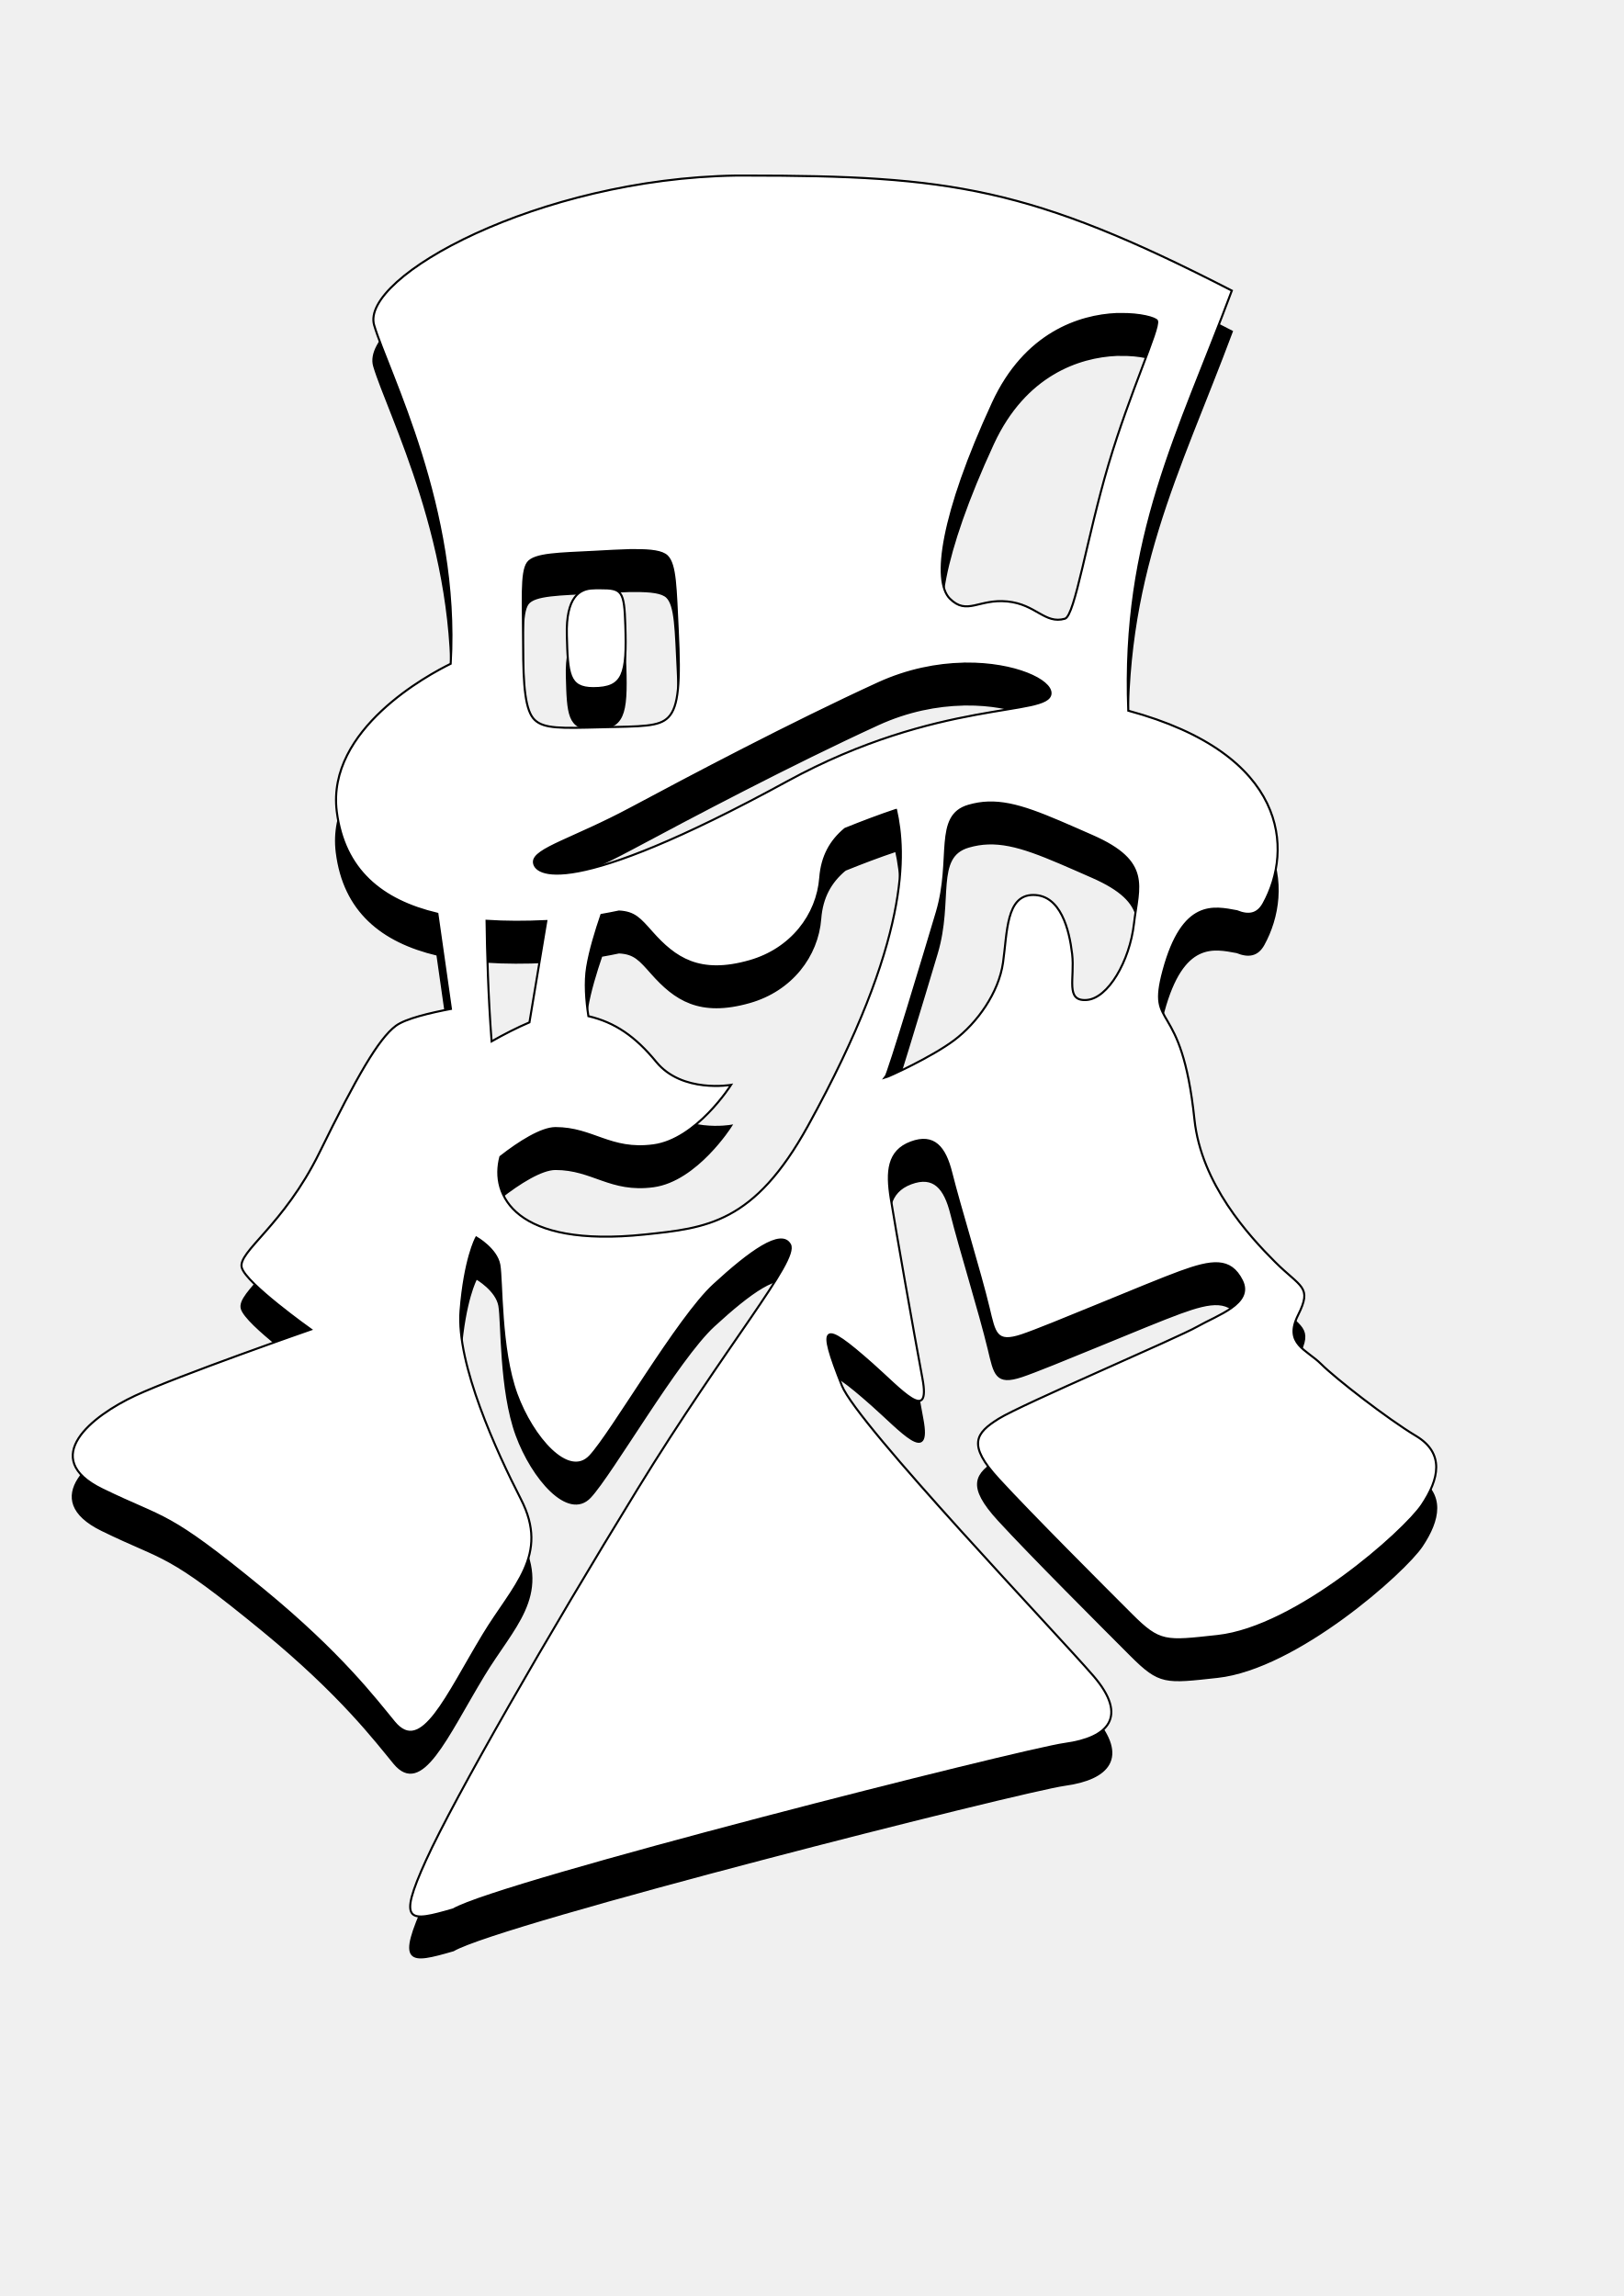
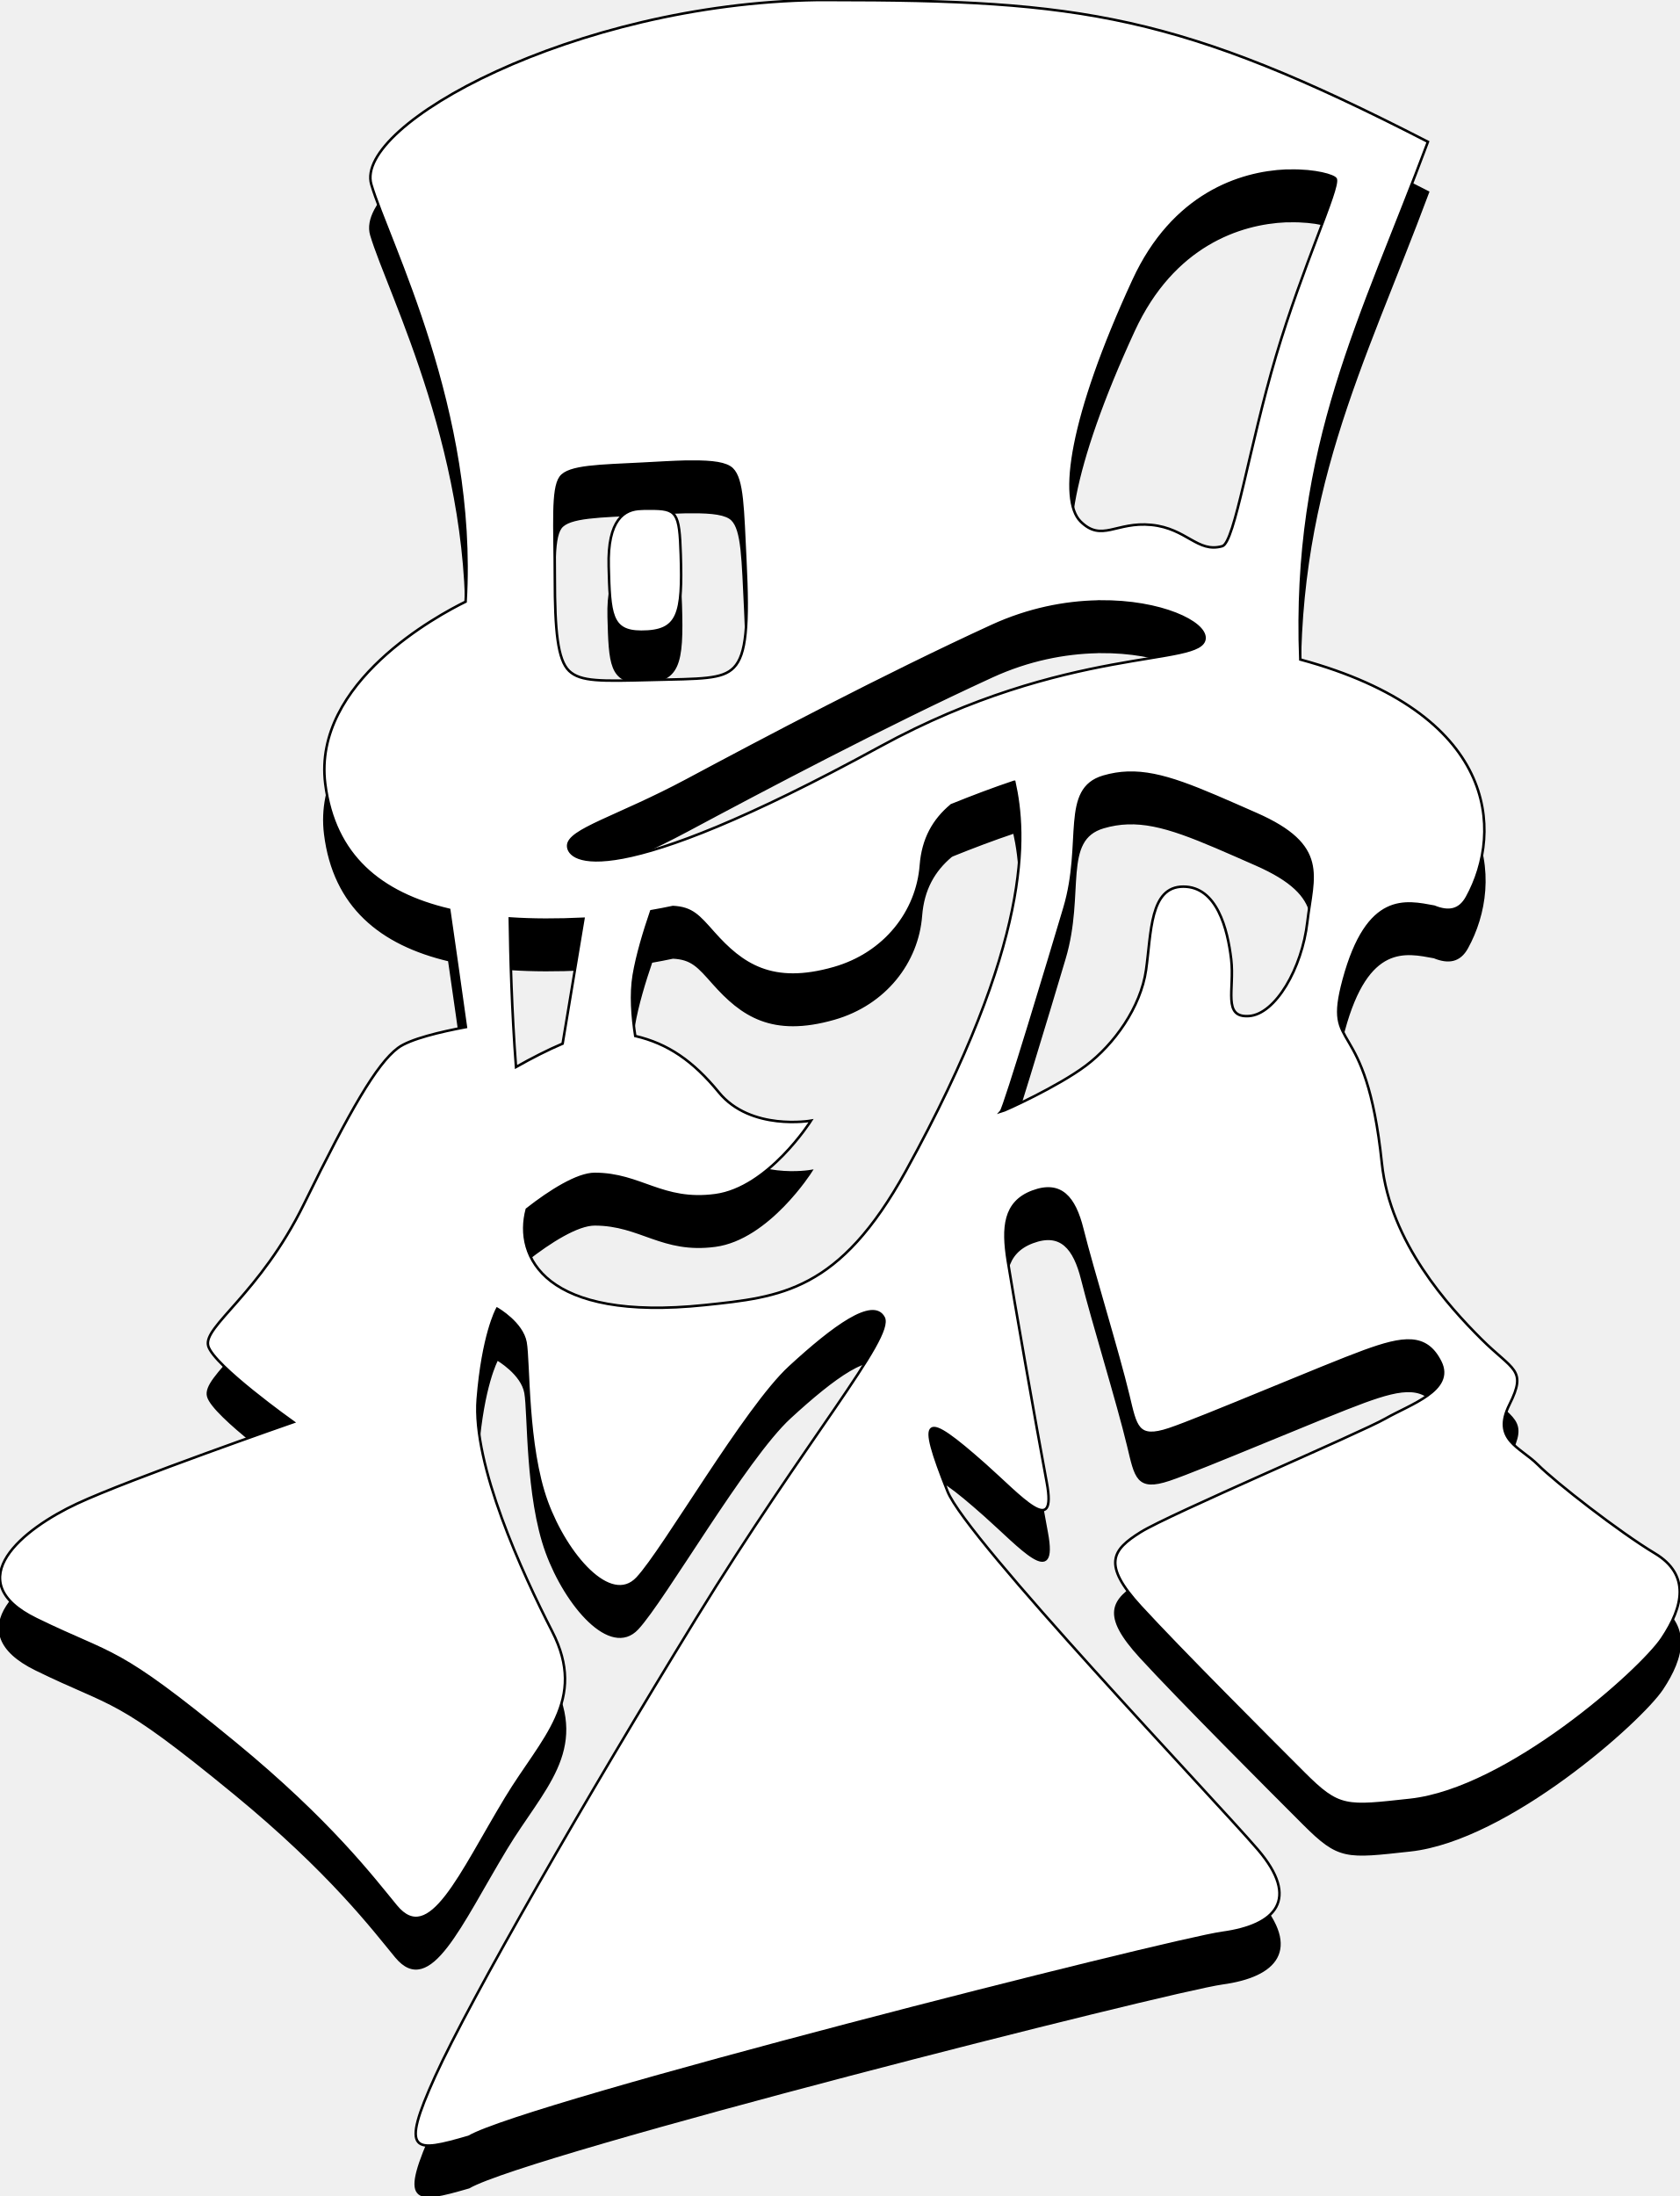
- <svg xmlns="http://www.w3.org/2000/svg" id="svg1376" width="210mm" height="297mm" version="1.0">
-   <defs id="defs1379" />
-   <path style="fill:black;fill-opacity:1;fill-rule:evenodd;stroke:#000000;stroke-width:1px;stroke-linecap:butt;stroke-linejoin:miter;stroke-opacity:1;transform:translate(0px,20px)" d="M 359.805,85.833 C 263.136,87.326 175.974,135.445 182.898,158.99 C 189.63,181.876 224.69,248.55 220.305,324.521 C 209.647,329.734 159.585,356.483 164.617,396.74 C 168.184,425.273 186.572,440.31 213.805,446.74 C 215.584,459.026 217.998,475.879 220.43,493.271 C 210.558,495.115 198.218,497.984 193.461,501.552 C 185.02,507.883 174.469,526.175 156.18,563.458 C 138.643,599.207 116.069,612.002 118.18,619.74 C 120.29,627.478 151.961,649.99 151.961,649.99 C 151.961,649.99 87.221,672.485 66.117,682.333 C 45.014,692.182 18.713,712.822 49.93,728.083 C 81.585,743.559 80.723,737.854 128.742,777.302 C 166.69,808.476 183.682,831.053 192.742,842.021 C 206.108,858.2 218.077,829.363 236.367,799.115 C 250.803,775.24 268.717,760.424 254.648,732.99 C 242.863,710.008 223.007,666.861 225.117,640.833 C 227.162,615.619 232.504,605.592 232.836,604.99 C 233.135,605.162 242.701,610.716 244.086,618.333 C 245.493,626.071 244.401,659.494 252.523,681.646 C 260.261,702.749 277.878,723.151 288.43,711.896 C 298.981,700.641 331.312,644.356 348.898,628.177 C 366.485,611.998 381.959,600.752 386.18,608.49 C 390.4,616.228 355.231,657.035 311.617,728.083 C 268.003,799.132 222.28,878.6 208.211,909.552 C 194.142,940.504 199.779,939.821 221.586,933.49 C 244.83,919.972 499.723,855.444 520.555,852.583 C 541.876,849.655 551.5,839.217 534.617,819.521 C 517.734,799.824 419.055,696.477 411.523,677.427 C 399.565,647.179 401.684,645.058 426.305,666.865 C 440.474,679.414 455.119,696.406 450.898,673.896 C 446.678,651.385 437.54,599.355 435.43,585.99 C 433.348,572.806 434.018,562.773 445.273,558.552 C 456.529,554.331 461.902,560.942 464.992,573.302 C 469.213,590.185 479.053,621.841 483.273,639.427 C 486.247,651.815 486.799,657.023 499.461,652.802 C 512.123,648.581 561.36,627.492 576.836,621.865 C 592.312,616.237 601.458,614.828 607.086,626.083 C 612.714,637.339 595.122,642.956 585.273,648.583 C 575.425,654.211 499.435,686.58 488.18,693.615 C 476.924,700.649 472.704,706.263 488.18,723.146 C 503.656,740.029 538.829,775.202 552.898,789.271 C 566.968,803.34 569.595,802.618 595.117,799.833 C 633.807,795.613 686.582,748.464 695.023,735.802 C 703.465,723.14 706.28,710.494 692.211,702.052 C 678.142,693.611 652.808,673.899 645.773,666.865 C 638.739,659.83 627.489,657.027 634.523,642.958 C 641.558,628.889 635.904,629.589 623.242,616.927 C 610.58,604.265 587.171,578.84 583.867,547.271 C 577.536,486.774 560.58,504.639 568.742,474.49 C 578.203,439.546 593.465,443.451 604.617,445.49 C 610.291,447.803 614.666,447.13 617.617,441.771 C 632.029,415.599 630.002,368.736 551.523,347.458 C 548.296,262.455 576.211,211.643 602.148,142.083 C 503.665,91.435 464.378,85.833 364.398,85.833 C 363.244,85.833 362.081,85.82 360.93,85.833 C 360.55,85.838 360.184,85.827 359.805,85.833 z M 545.836,153.521 C 545.907,153.518 545.983,153.524 546.055,153.521 C 546.126,153.518 546.202,153.524 546.273,153.521 C 546.345,153.518 546.421,153.523 546.492,153.521 C 546.636,153.516 546.787,153.525 546.93,153.521 C 547.073,153.517 547.225,153.524 547.367,153.521 C 557.574,153.305 564.86,155.528 565.555,156.802 C 565.56,156.813 565.578,156.848 565.586,156.865 C 566.905,160.646 552.485,191.242 541.867,227.052 C 531.249,262.862 525.479,301.083 520.555,302.49 C 510.706,305.303 506.499,295.459 492.43,294.052 C 478.361,292.645 472.715,301.087 464.273,292.646 C 455.832,284.204 460.043,251.827 485.367,196.958 C 501.055,162.967 527.605,154.318 545.836,153.521 z M 307.805,268.958 C 307.964,268.955 308.116,268.961 308.273,268.958 C 308.436,268.955 308.612,268.961 308.773,268.958 C 308.94,268.956 309.109,268.96 309.273,268.958 C 309.624,268.954 309.964,268.96 310.305,268.958 C 318.28,268.914 323.696,269.607 326.055,271.896 C 330.276,275.999 330.283,287.686 331.305,308.083 C 332.588,333.826 331.726,345.517 326.742,350.646 C 322.126,355.396 313.887,355.086 293.742,355.583 C 274.094,356.081 265.906,356.311 261.367,351.958 C 256.828,347.606 255.711,335.912 255.711,315.021 C 255.711,294.129 254.603,279.846 257.961,275.177 C 261.2,270.674 273.635,270.66 290.523,269.771 C 297.068,269.426 302.858,269.069 307.805,268.958 z M 291.305,287.615 C 290.887,287.633 290.465,287.669 290.023,287.677 C 283.309,287.795 276.589,291.899 277.086,310.552 C 277.583,329.205 277.837,336.427 290.023,336.427 C 304.946,336.427 306.426,329.461 305.68,305.833 C 305.142,288.981 304.144,287.544 293.336,287.615 C 293.082,287.616 292.819,287.61 292.555,287.615 C 292.356,287.618 292.165,287.609 291.961,287.615 C 291.808,287.619 291.65,287.609 291.492,287.615 C 291.433,287.617 291.364,287.612 291.305,287.615 z M 471.211,324.427 C 471.248,324.424 471.299,324.429 471.336,324.427 C 471.342,324.427 471.361,324.427 471.367,324.427 C 471.407,324.427 471.456,324.428 471.492,324.427 C 471.685,324.421 471.863,324.429 472.055,324.427 C 496.218,324.186 513.862,332.685 513.523,339.052 C 512.921,350.379 459.175,341.328 384.773,381.99 C 277.685,440.515 260.992,427.696 260.992,421.365 C 260.992,415.034 280.656,410.022 308.117,395.333 C 338.366,379.154 386.207,353.842 429.117,334.146 C 443.7,327.452 458.155,324.731 470.898,324.458 C 471.007,324.456 471.101,324.436 471.211,324.427 z M 482.992,392.365 C 496.47,391.897 510.609,398.47 533.93,408.708 C 562.771,421.37 556.415,433.325 554.305,451.615 C 552.194,469.904 541.669,488.192 531.117,488.896 C 520.565,489.599 525.493,478.354 524.086,466.396 C 522.679,454.437 518.452,437.552 505.086,437.552 C 491.72,437.552 492.415,455.842 490.305,470.615 C 488.194,485.387 477.654,500.142 466.398,508.583 C 455.389,516.84 434.282,526.448 432.687,526.865 C 434.154,525.312 452.62,463.866 457.934,445.994 C 465.672,419.966 456.547,398.851 473.43,393.927 C 476.661,392.985 479.802,392.475 482.992,392.365 z M 437.992,395.958 C 437.995,395.959 438.021,395.958 438.023,395.958 C 442.709,417.057 445.351,459.01 394.992,550.365 C 368.624,598.199 345.397,600.387 315.148,603.552 C 251.772,610.184 239.556,584.455 244.586,565.583 C 253.848,558.326 264.685,551.521 271.523,551.521 C 289.813,551.521 298.264,562.772 319.367,559.958 C 340.471,557.145 357.367,530.396 357.367,530.396 C 357.367,530.396 333.436,534.622 320.773,519.146 C 310.601,506.713 300.548,499.808 287.617,496.802 C 286.449,489.213 285.767,480.248 287.023,472.708 C 288.355,464.717 291.269,455.158 293.961,447.302 C 296.848,446.799 299.71,446.249 302.555,445.646 C 302.557,445.646 302.583,445.646 302.586,445.646 C 310.147,446.018 312.73,449.175 318.648,455.833 C 329.904,468.495 341.871,476.93 366.492,469.896 C 386.795,464.095 399.554,447.404 400.961,429.115 C 401.769,418.612 406.056,411.106 413.023,405.302 C 413.029,405.296 413.049,405.276 413.055,405.271 C 413.066,405.271 413.106,405.271 413.117,405.271 C 413.123,405.265 413.143,405.245 413.148,405.24 C 413.151,405.237 413.177,405.212 413.18,405.208 C 421.466,401.863 429.722,398.731 437.992,395.958 z M 237.836,450.177 C 247.017,450.792 256.805,450.797 267.055,450.302 L 258.805,499.833 C 252.839,502.363 246.427,505.659 240.305,509.115 C 238.627,487.07 238.033,465.22 237.836,450.177 z " id="path2260" />
-   <path style="fill:white;fill-opacity:1;fill-rule:evenodd;stroke:#000000;stroke-width:1px;stroke-linecap:butt;stroke-linejoin:miter;stroke-opacity:1" d="M 359.805,85.833 C 263.136,87.326 175.974,135.445 182.898,158.99 C 189.63,181.876 224.69,248.55 220.305,324.521 C 209.647,329.734 159.585,356.483 164.617,396.74 C 168.184,425.273 186.572,440.31 213.805,446.74 C 215.584,459.026 217.998,475.879 220.43,493.271 C 210.558,495.115 198.218,497.984 193.461,501.552 C 185.02,507.883 174.469,526.175 156.18,563.458 C 138.643,599.207 116.069,612.002 118.18,619.74 C 120.29,627.478 151.961,649.99 151.961,649.99 C 151.961,649.99 87.221,672.485 66.117,682.333 C 45.014,692.182 18.713,712.822 49.93,728.083 C 81.585,743.559 80.723,737.854 128.742,777.302 C 166.69,808.476 183.682,831.053 192.742,842.021 C 206.108,858.2 218.077,829.363 236.367,799.115 C 250.803,775.24 268.717,760.424 254.648,732.99 C 242.863,710.008 223.007,666.861 225.117,640.833 C 227.162,615.619 232.504,605.592 232.836,604.99 C 233.135,605.162 242.701,610.716 244.086,618.333 C 245.493,626.071 244.401,659.494 252.523,681.646 C 260.261,702.749 277.878,723.151 288.43,711.896 C 298.981,700.641 331.312,644.356 348.898,628.177 C 366.485,611.998 381.959,600.752 386.18,608.49 C 390.4,616.228 355.231,657.035 311.617,728.083 C 268.003,799.132 222.28,878.6 208.211,909.552 C 194.142,940.504 199.779,939.821 221.586,933.49 C 244.83,919.972 499.723,855.444 520.555,852.583 C 541.876,849.655 551.5,839.217 534.617,819.521 C 517.734,799.824 419.055,696.477 411.523,677.427 C 399.565,647.179 401.684,645.058 426.305,666.865 C 440.474,679.414 455.119,696.406 450.898,673.896 C 446.678,651.385 437.54,599.355 435.43,585.99 C 433.348,572.806 434.018,562.773 445.273,558.552 C 456.529,554.331 461.902,560.942 464.992,573.302 C 469.213,590.185 479.053,621.841 483.273,639.427 C 486.247,651.815 486.799,657.023 499.461,652.802 C 512.123,648.581 561.36,627.492 576.836,621.865 C 592.312,616.237 601.458,614.828 607.086,626.083 C 612.714,637.339 595.122,642.956 585.273,648.583 C 575.425,654.211 499.435,686.58 488.18,693.615 C 476.924,700.649 472.704,706.263 488.18,723.146 C 503.656,740.029 538.829,775.202 552.898,789.271 C 566.968,803.34 569.595,802.618 595.117,799.833 C 633.807,795.613 686.582,748.464 695.023,735.802 C 703.465,723.14 706.28,710.494 692.211,702.052 C 678.142,693.611 652.808,673.899 645.773,666.865 C 638.739,659.83 627.489,657.027 634.523,642.958 C 641.558,628.889 635.904,629.589 623.242,616.927 C 610.58,604.265 587.171,578.84 583.867,547.271 C 577.536,486.774 560.58,504.639 568.742,474.49 C 578.203,439.546 593.465,443.451 604.617,445.49 C 610.291,447.803 614.666,447.13 617.617,441.771 C 632.029,415.599 630.002,368.736 551.523,347.458 C 548.296,262.455 576.211,211.643 602.148,142.083 C 503.665,91.435 464.378,85.833 364.398,85.833 C 363.244,85.833 362.081,85.82 360.93,85.833 C 360.55,85.838 360.184,85.827 359.805,85.833 z M 545.836,153.521 C 545.907,153.518 545.983,153.524 546.055,153.521 C 546.126,153.518 546.202,153.524 546.273,153.521 C 546.345,153.518 546.421,153.523 546.492,153.521 C 546.636,153.516 546.787,153.525 546.93,153.521 C 547.073,153.517 547.225,153.524 547.367,153.521 C 557.574,153.305 564.86,155.528 565.555,156.802 C 565.56,156.813 565.578,156.848 565.586,156.865 C 566.905,160.646 552.485,191.242 541.867,227.052 C 531.249,262.862 525.479,301.083 520.555,302.49 C 510.706,305.303 506.499,295.459 492.43,294.052 C 478.361,292.645 472.715,301.087 464.273,292.646 C 455.832,284.204 460.043,251.827 485.367,196.958 C 501.055,162.967 527.605,154.318 545.836,153.521 z M 307.805,268.958 C 307.964,268.955 308.116,268.961 308.273,268.958 C 308.436,268.955 308.612,268.961 308.773,268.958 C 308.94,268.956 309.109,268.96 309.273,268.958 C 309.624,268.954 309.964,268.96 310.305,268.958 C 318.28,268.914 323.696,269.607 326.055,271.896 C 330.276,275.999 330.283,287.686 331.305,308.083 C 332.588,333.826 331.726,345.517 326.742,350.646 C 322.126,355.396 313.887,355.086 293.742,355.583 C 274.094,356.081 265.906,356.311 261.367,351.958 C 256.828,347.606 255.711,335.912 255.711,315.021 C 255.711,294.129 254.603,279.846 257.961,275.177 C 261.2,270.674 273.635,270.66 290.523,269.771 C 297.068,269.426 302.858,269.069 307.805,268.958 z M 291.305,287.615 C 290.887,287.633 290.465,287.669 290.023,287.677 C 283.309,287.795 276.589,291.899 277.086,310.552 C 277.583,329.205 277.837,336.427 290.023,336.427 C 304.946,336.427 306.426,329.461 305.68,305.833 C 305.142,288.981 304.144,287.544 293.336,287.615 C 293.082,287.616 292.819,287.61 292.555,287.615 C 292.356,287.618 292.165,287.609 291.961,287.615 C 291.808,287.619 291.65,287.609 291.492,287.615 C 291.433,287.617 291.364,287.612 291.305,287.615 z M 471.211,324.427 C 471.248,324.424 471.299,324.429 471.336,324.427 C 471.342,324.427 471.361,324.427 471.367,324.427 C 471.407,324.427 471.456,324.428 471.492,324.427 C 471.685,324.421 471.863,324.429 472.055,324.427 C 496.218,324.186 513.862,332.685 513.523,339.052 C 512.921,350.379 459.175,341.328 384.773,381.99 C 277.685,440.515 260.992,427.696 260.992,421.365 C 260.992,415.034 280.656,410.022 308.117,395.333 C 338.366,379.154 386.207,353.842 429.117,334.146 C 443.7,327.452 458.155,324.731 470.898,324.458 C 471.007,324.456 471.101,324.436 471.211,324.427 z M 482.992,392.365 C 496.47,391.897 510.609,398.47 533.93,408.708 C 562.771,421.37 556.415,433.325 554.305,451.615 C 552.194,469.904 541.669,488.192 531.117,488.896 C 520.565,489.599 525.493,478.354 524.086,466.396 C 522.679,454.437 518.452,437.552 505.086,437.552 C 491.72,437.552 492.415,455.842 490.305,470.615 C 488.194,485.387 477.654,500.142 466.398,508.583 C 455.389,516.84 434.282,526.448 432.687,526.865 C 434.154,525.312 452.62,463.866 457.934,445.994 C 465.672,419.966 456.547,398.851 473.43,393.927 C 476.661,392.985 479.802,392.475 482.992,392.365 z M 437.992,395.958 C 437.995,395.959 438.021,395.958 438.023,395.958 C 442.709,417.057 445.351,459.01 394.992,550.365 C 368.624,598.199 345.397,600.387 315.148,603.552 C 251.772,610.184 239.556,584.455 244.586,565.583 C 253.848,558.326 264.685,551.521 271.523,551.521 C 289.813,551.521 298.264,562.772 319.367,559.958 C 340.471,557.145 357.367,530.396 357.367,530.396 C 357.367,530.396 333.436,534.622 320.773,519.146 C 310.601,506.713 300.548,499.808 287.617,496.802 C 286.449,489.213 285.767,480.248 287.023,472.708 C 288.355,464.717 291.269,455.158 293.961,447.302 C 296.848,446.799 299.71,446.249 302.555,445.646 C 302.557,445.646 302.583,445.646 302.586,445.646 C 310.147,446.018 312.73,449.175 318.648,455.833 C 329.904,468.495 341.871,476.93 366.492,469.896 C 386.795,464.095 399.554,447.404 400.961,429.115 C 401.769,418.612 406.056,411.106 413.023,405.302 C 413.029,405.296 413.049,405.276 413.055,405.271 C 413.066,405.271 413.106,405.271 413.117,405.271 C 413.123,405.265 413.143,405.245 413.148,405.24 C 413.151,405.237 413.177,405.212 413.18,405.208 C 421.466,401.863 429.722,398.731 437.992,395.958 z M 237.836,450.177 C 247.017,450.792 256.805,450.797 267.055,450.302 L 258.805,499.833 C 252.839,502.363 246.427,505.659 240.305,509.115 C 238.627,487.07 238.033,465.22 237.836,450.177 z " id="path2260" />
+ <svg xmlns="http://www.w3.org/2000/svg" viewBox="533.202 -208.239 666.498 871.155" width="666.498px" height="871.155px">
+   <g id="svg1376">
+     <path style="fill: black; fill-opacity: 1; fill-rule: evenodd; stroke: rgb(0, 0, 0); stroke-width: 1; stroke-linecap: butt; stroke-linejoin: miter; stroke-opacity: 1;" d="M 857.445 -188.23 C 760.777 -186.74 673.614 -138.62 680.539 -115.08 C 687.27 -92.189 722.331 -25.515 717.945 50.456 C 707.288 55.669 657.226 82.418 662.258 122.675 C 665.825 151.208 684.213 166.245 711.445 172.675 C 713.225 184.961 715.638 201.814 718.07 219.206 C 708.199 221.05 695.859 223.919 691.102 227.487 C 682.66 233.818 672.11 252.11 653.82 289.393 C 636.284 325.142 613.71 337.937 615.82 345.675 C 617.931 353.413 649.602 375.925 649.602 375.925 C 649.602 375.925 584.861 398.42 563.758 408.268 C 542.654 418.117 516.353 438.757 547.57 454.018 C 579.226 469.494 578.364 463.789 626.383 503.237 C 664.331 534.411 681.322 556.988 690.383 567.956 C 703.748 584.135 715.718 555.298 734.008 525.05 C 748.444 501.175 766.358 486.359 752.289 458.925 C 740.504 435.943 720.648 392.796 722.758 366.768 C 724.802 341.554 730.145 331.527 730.477 330.925 C 730.775 331.097 740.342 336.651 741.727 344.268 C 743.134 352.006 742.042 385.429 750.164 407.581 C 757.902 428.684 775.519 449.086 786.07 437.831 C 796.622 426.576 828.953 370.291 846.539 354.112 C 864.125 337.933 879.6 326.687 883.82 334.425 C 888.041 342.163 852.872 382.97 809.258 454.018 C 765.644 525.067 719.921 604.535 705.852 635.487 C 691.783 666.439 697.42 665.756 719.227 659.425 C 742.471 645.907 997.364 581.379 1018.2 578.518 C 1039.52 575.59 1049.14 565.153 1032.26 545.456 C 1015.38 525.759 916.696 422.412 909.164 403.362 C 897.205 373.114 899.325 370.993 923.945 392.8 C 938.115 405.349 952.76 422.341 948.539 399.831 C 944.318 377.32 935.181 325.29 933.07 311.925 C 930.989 298.741 931.659 288.708 942.914 284.487 C 954.169 280.266 959.543 286.877 962.633 299.237 C 966.854 316.12 976.693 347.776 980.914 365.362 C 983.887 377.75 984.44 382.958 997.102 378.737 C 1009.76 374.516 1059 353.427 1074.48 347.8 C 1089.95 342.172 1099.1 340.763 1104.73 352.018 C 1110.35 363.274 1092.76 368.891 1082.91 374.518 C 1073.07 380.146 997.076 412.515 985.82 419.55 C 974.565 426.584 970.345 432.198 985.82 449.081 C 1001.3 465.964 1036.47 501.137 1050.54 515.206 C 1064.61 529.275 1067.24 528.553 1092.76 525.768 C 1131.45 521.548 1184.22 474.399 1192.66 461.737 C 1201.11 449.075 1203.92 436.429 1189.85 427.987 C 1175.78 419.546 1150.45 399.834 1143.41 392.8 C 1136.38 385.765 1125.13 382.962 1132.16 368.893 C 1139.2 354.824 1133.55 355.524 1120.88 342.862 C 1108.22 330.2 1084.81 304.775 1081.51 273.206 C 1075.18 212.709 1058.22 230.574 1066.38 200.425 C 1075.84 165.481 1091.11 169.386 1102.26 171.425 C 1107.93 173.738 1112.31 173.065 1115.26 167.706 C 1129.67 141.534 1127.64 94.671 1049.16 73.393 C 1045.94 -11.61 1073.85 -62.422 1099.79 -131.98 C 1001.31 -182.63 962.018 -188.23 862.039 -188.23 C 860.885 -188.23 859.722 -188.25 858.57 -188.23 C 858.191 -188.23 857.824 -188.24 857.445 -188.23 Z M 1043.48 -120.54 C 1043.55 -120.55 1043.62 -120.54 1043.69 -120.54 C 1043.77 -120.55 1043.84 -120.54 1043.91 -120.54 C 1043.99 -120.55 1044.06 -120.54 1044.13 -120.54 C 1044.28 -120.55 1044.43 -120.54 1044.57 -120.54 C 1044.71 -120.55 1044.87 -120.54 1045.01 -120.54 C 1055.21 -120.76 1062.5 -118.54 1063.19 -117.26 C 1063.2 -117.25 1063.22 -117.22 1063.23 -117.2 C 1064.55 -113.42 1050.13 -82.823 1039.51 -47.013 C 1028.89 -11.203 1023.12 27.018 1018.2 28.425 C 1008.35 31.238 1004.14 21.394 990.07 19.987 C 976.001 18.58 970.356 27.022 961.914 18.581 C 953.473 10.139 957.684 -22.237 983.008 -77.107 C 998.696 -111.1 1025.25 -119.75 1043.48 -120.54 Z M 805.445 -5.107 C 805.605 -5.11 805.756 -5.104 805.914 -5.107 C 806.077 -5.11 806.253 -5.104 806.414 -5.107 C 806.58 -5.109 806.75 -5.105 806.914 -5.107 C 807.264 -5.111 807.604 -5.105 807.945 -5.107 C 815.921 -5.151 821.337 -4.458 823.695 -2.169 C 827.917 1.934 827.924 13.621 828.945 34.018 C 830.228 59.761 829.367 71.452 824.383 76.581 C 819.767 81.331 811.528 81.021 791.383 81.518 C 771.735 82.016 763.547 82.246 759.008 77.893 C 754.469 73.541 753.352 61.847 753.352 40.956 C 753.352 20.064 752.244 5.781 755.602 1.112 C 758.841 -3.391 771.275 -3.405 788.164 -4.294 C 794.709 -4.639 800.499 -4.996 805.445 -5.107 Z M 788.945 13.55 C 788.528 13.568 788.106 13.604 787.664 13.612 C 780.95 13.73 774.229 17.834 774.727 36.487 C 775.224 55.14 775.477 62.362 787.664 62.362 C 802.587 62.362 804.067 55.396 803.32 31.768 C 802.783 14.916 801.784 13.479 790.977 13.55 C 790.723 13.551 790.46 13.545 790.195 13.55 C 789.997 13.553 789.806 13.544 789.602 13.55 C 789.448 13.554 789.291 13.544 789.133 13.55 C 789.074 13.552 789.005 13.547 788.945 13.55 Z M 968.852 50.362 C 968.888 50.359 968.939 50.364 968.977 50.362 C 968.983 50.362 969.001 50.362 969.008 50.362 C 969.048 50.362 969.097 50.363 969.133 50.362 C 969.326 50.356 969.504 50.364 969.695 50.362 C 993.858 50.121 1011.5 58.621 1011.16 64.987 C 1010.56 76.314 956.816 67.263 882.414 107.925 C 775.325 166.45 758.633 153.631 758.633 147.3 C 758.633 140.969 778.296 135.957 805.758 121.268 C 836.006 105.089 883.847 79.777 926.758 60.081 C 941.341 53.387 955.796 50.666 968.539 50.393 C 968.648 50.391 968.742 50.371 968.852 50.362 Z M 980.633 118.3 C 994.11 117.832 1008.25 124.405 1031.57 134.643 C 1060.41 147.305 1054.06 159.26 1051.94 177.55 C 1049.84 195.839 1039.31 214.127 1028.76 214.831 C 1018.21 215.534 1023.13 204.29 1021.73 192.331 C 1020.32 180.372 1016.09 163.487 1002.73 163.487 C 989.361 163.487 990.056 181.777 987.945 196.55 C 985.835 211.322 975.294 226.077 964.039 234.518 C 953.03 242.775 931.923 252.383 930.328 252.8 C 931.795 251.247 950.261 189.801 955.574 171.929 C 963.312 145.902 954.188 124.786 971.07 119.862 C 974.302 118.92 977.443 118.41 980.633 118.3 Z M 935.633 121.893 C 935.636 121.894 935.662 121.893 935.664 121.893 C 940.35 142.992 942.992 184.945 892.633 276.3 C 866.264 324.134 843.038 326.322 812.789 329.487 C 749.413 336.12 737.197 310.39 742.227 291.518 C 751.488 284.261 762.325 277.456 769.164 277.456 C 787.454 277.456 795.904 288.707 817.008 285.893 C 838.111 283.08 855.008 256.331 855.008 256.331 C 855.008 256.331 831.076 260.557 818.414 245.081 C 808.242 232.648 798.188 225.743 785.258 222.737 C 784.09 215.148 783.408 206.183 784.664 198.643 C 785.996 190.652 788.91 181.094 791.602 173.237 C 794.489 172.735 797.351 172.184 800.195 171.581 C 800.198 171.581 800.224 171.581 800.227 171.581 C 807.787 171.953 810.371 175.11 816.289 181.768 C 827.544 194.43 839.512 202.865 864.133 195.831 C 884.436 190.03 897.195 173.339 898.602 155.05 C 899.41 144.547 903.697 137.041 910.664 131.237 C 910.67 131.231 910.69 131.211 910.695 131.206 C 910.706 131.206 910.747 131.206 910.758 131.206 C 910.763 131.2 910.784 131.18 910.789 131.175 C 910.792 131.172 910.818 131.147 910.82 131.143 C 919.107 127.798 927.362 124.666 935.633 121.893 Z M 735.477 176.112 C 744.657 176.727 754.445 176.732 764.695 176.237 L 756.445 225.768 C 750.48 228.298 744.068 231.594 737.945 235.05 C 736.268 213.005 735.674 191.155 735.477 176.112 Z" id="path2260" />
+     <path style="fill: white; fill-opacity: 1; fill-rule: evenodd; stroke: rgb(0, 0, 0); stroke-width: 1; stroke-linecap: butt; stroke-linejoin: miter; stroke-opacity: 1;" d="M 857.445 -208.23 C 760.777 -206.74 673.614 -158.62 680.539 -135.07 C 687.27 -112.19 722.331 -45.515 717.945 30.456 C 707.288 35.669 657.226 62.418 662.258 102.675 C 665.825 131.208 684.213 146.245 711.445 152.675 C 713.225 164.961 715.638 181.814 718.07 199.206 C 708.199 201.05 695.859 203.919 691.102 207.487 C 682.66 213.818 672.11 232.11 653.82 269.393 C 636.284 305.142 613.71 317.937 615.82 325.675 C 617.931 333.413 649.602 355.925 649.602 355.925 C 649.602 355.925 584.861 378.42 563.758 388.268 C 542.654 398.117 516.353 418.757 547.57 434.018 C 579.226 449.494 578.364 443.789 626.383 483.237 C 664.331 514.411 681.322 536.988 690.383 547.956 C 703.748 564.135 715.718 535.298 734.008 505.05 C 748.444 481.175 766.358 466.359 752.289 438.925 C 740.504 415.943 720.648 372.796 722.758 346.768 C 724.802 321.554 730.145 311.527 730.477 310.925 C 730.775 311.097 740.342 316.651 741.727 324.268 C 743.134 332.006 742.042 365.429 750.164 387.581 C 757.902 408.684 775.519 429.086 786.07 417.831 C 796.622 406.576 828.953 350.291 846.539 334.112 C 864.125 317.933 879.6 306.687 883.82 314.425 C 888.041 322.163 852.872 362.97 809.258 434.018 C 765.644 505.067 719.921 584.535 705.852 615.487 C 691.783 646.439 697.42 645.756 719.227 639.425 C 742.471 625.907 997.364 561.379 1018.2 558.518 C 1039.52 555.59 1049.14 545.153 1032.26 525.456 C 1015.38 505.759 916.696 402.412 909.164 383.362 C 897.205 353.114 899.325 350.993 923.945 372.8 C 938.115 385.349 952.76 402.341 948.539 379.831 C 944.318 357.32 935.181 305.29 933.07 291.925 C 930.989 278.741 931.659 268.708 942.914 264.487 C 954.169 260.266 959.543 266.877 962.633 279.237 C 966.854 296.12 976.693 327.776 980.914 345.362 C 983.887 357.75 984.44 362.958 997.102 358.737 C 1009.76 354.516 1059 333.427 1074.48 327.8 C 1089.95 322.172 1099.1 320.763 1104.73 332.018 C 1110.35 343.274 1092.76 348.891 1082.91 354.518 C 1073.07 360.146 997.076 392.515 985.82 399.55 C 974.565 406.584 970.345 412.198 985.82 429.081 C 1001.3 445.964 1036.47 481.137 1050.54 495.206 C 1064.61 509.275 1067.24 508.553 1092.76 505.768 C 1131.45 501.548 1184.22 454.399 1192.66 441.737 C 1201.11 429.075 1203.92 416.429 1189.85 407.987 C 1175.78 399.546 1150.45 379.834 1143.41 372.8 C 1136.38 365.765 1125.13 362.962 1132.16 348.893 C 1139.2 334.824 1133.55 335.524 1120.88 322.862 C 1108.22 310.2 1084.81 284.775 1081.51 253.206 C 1075.18 192.709 1058.22 210.574 1066.38 180.425 C 1075.84 145.481 1091.11 149.386 1102.26 151.425 C 1107.93 153.738 1112.31 153.065 1115.26 147.706 C 1129.67 121.534 1127.64 74.671 1049.16 53.393 C 1045.94 -31.61 1073.85 -82.422 1099.79 -151.98 C 1001.31 -202.63 962.018 -208.23 862.039 -208.23 C 860.885 -208.23 859.722 -208.25 858.57 -208.23 C 858.191 -208.23 857.824 -208.24 857.445 -208.23 Z M 1043.48 -140.54 C 1043.55 -140.55 1043.62 -140.54 1043.69 -140.54 C 1043.77 -140.55 1043.84 -140.54 1043.91 -140.54 C 1043.99 -140.55 1044.06 -140.54 1044.13 -140.54 C 1044.28 -140.55 1044.43 -140.54 1044.57 -140.54 C 1044.71 -140.55 1044.87 -140.54 1045.01 -140.54 C 1055.21 -140.76 1062.5 -138.54 1063.19 -137.26 C 1063.2 -137.25 1063.22 -137.22 1063.23 -137.2 C 1064.55 -133.42 1050.13 -102.82 1039.51 -67.013 C 1028.89 -31.203 1023.12 7.018 1018.2 8.425 C 1008.35 11.238 1004.14 1.394 990.07 -0.013 C 976.001 -1.42 970.356 7.022 961.914 -1.419 C 953.473 -9.861 957.684 -42.237 983.008 -97.107 C 998.696 -131.1 1025.25 -139.75 1043.48 -140.54 Z M 805.445 -25.107 C 805.605 -25.11 805.756 -25.104 805.914 -25.107 C 806.077 -25.11 806.253 -25.104 806.414 -25.107 C 806.58 -25.109 806.75 -25.105 806.914 -25.107 C 807.264 -25.111 807.604 -25.105 807.945 -25.107 C 815.921 -25.151 821.337 -24.458 823.695 -22.169 C 827.917 -18.066 827.924 -6.379 828.945 14.018 C 830.228 39.761 829.367 51.452 824.383 56.581 C 819.767 61.331 811.528 61.021 791.383 61.518 C 771.735 62.016 763.547 62.246 759.008 57.893 C 754.469 53.541 753.352 41.847 753.352 20.956 C 753.352 0.064 752.244 -14.219 755.602 -18.888 C 758.841 -23.391 771.275 -23.405 788.164 -24.294 C 794.709 -24.639 800.499 -24.996 805.445 -25.107 Z M 788.945 -6.45 C 788.528 -6.432 788.106 -6.396 787.664 -6.388 C 780.95 -6.27 774.229 -2.166 774.727 16.487 C 775.224 35.14 775.477 42.362 787.664 42.362 C 802.587 42.362 804.067 35.396 803.32 11.768 C 802.783 -5.084 801.784 -6.521 790.977 -6.45 C 790.723 -6.449 790.46 -6.455 790.195 -6.45 C 789.997 -6.447 789.806 -6.456 789.602 -6.45 C 789.448 -6.446 789.291 -6.456 789.133 -6.45 C 789.074 -6.448 789.005 -6.453 788.945 -6.45 Z M 968.852 30.362 C 968.888 30.359 968.939 30.364 968.977 30.362 C 968.983 30.362 969.001 30.362 969.008 30.362 C 969.048 30.362 969.097 30.363 969.133 30.362 C 969.326 30.356 969.504 30.364 969.695 30.362 C 993.858 30.121 1011.5 38.621 1011.16 44.987 C 1010.56 56.314 956.816 47.263 882.414 87.925 C 775.325 146.45 758.633 133.631 758.633 127.3 C 758.633 120.969 778.296 115.957 805.758 101.268 C 836.006 85.089 883.847 59.777 926.758 40.081 C 941.341 33.387 955.796 30.666 968.539 30.393 C 968.648 30.391 968.742 30.371 968.852 30.362 Z M 980.633 98.3 C 994.11 97.832 1008.25 104.405 1031.57 114.643 C 1060.41 127.305 1054.06 139.26 1051.94 157.55 C 1049.84 175.839 1039.31 194.127 1028.76 194.831 C 1018.21 195.534 1023.13 184.29 1021.73 172.331 C 1020.32 160.372 1016.09 143.487 1002.73 143.487 C 989.361 143.487 990.056 161.777 987.945 176.55 C 985.835 191.322 975.294 206.077 964.039 214.518 C 953.03 222.775 931.923 232.383 930.328 232.8 C 931.795 231.247 950.261 169.801 955.574 151.929 C 963.312 125.902 954.188 104.786 971.07 99.862 C 974.302 98.92 977.443 98.41 980.633 98.3 Z M 935.633 101.893 C 935.636 101.894 935.662 101.893 935.664 101.893 C 940.35 122.992 942.992 164.945 892.633 256.3 C 866.264 304.134 843.038 306.322 812.789 309.487 C 749.413 316.12 737.197 290.39 742.227 271.518 C 751.488 264.261 762.325 257.456 769.164 257.456 C 787.454 257.456 795.904 268.707 817.008 265.893 C 838.111 263.08 855.008 236.331 855.008 236.331 C 855.008 236.331 831.076 240.557 818.414 225.081 C 808.242 212.648 798.188 205.743 785.258 202.737 C 784.09 195.148 783.408 186.183 784.664 178.643 C 785.996 170.652 788.91 161.094 791.602 153.237 C 794.489 152.735 797.351 152.184 800.195 151.581 C 800.198 151.581 800.224 151.581 800.227 151.581 C 807.787 151.953 810.371 155.11 816.289 161.768 C 827.544 174.43 839.512 182.865 864.133 175.831 C 884.436 170.03 897.195 153.339 898.602 135.05 C 899.41 124.547 903.697 117.041 910.664 111.237 C 910.67 111.231 910.69 111.211 910.695 111.206 C 910.706 111.206 910.747 111.206 910.758 111.206 C 910.763 111.2 910.784 111.18 910.789 111.175 C 910.792 111.172 910.818 111.147 910.82 111.143 C 919.107 107.798 927.362 104.666 935.633 101.893 Z M 735.477 156.112 C 744.657 156.727 754.445 156.732 764.695 156.237 L 756.445 205.768 C 750.48 208.298 744.068 211.594 737.945 215.05 C 736.268 193.005 735.674 171.155 735.477 156.112 Z" id="path-2" />
+   </g>
</svg>
